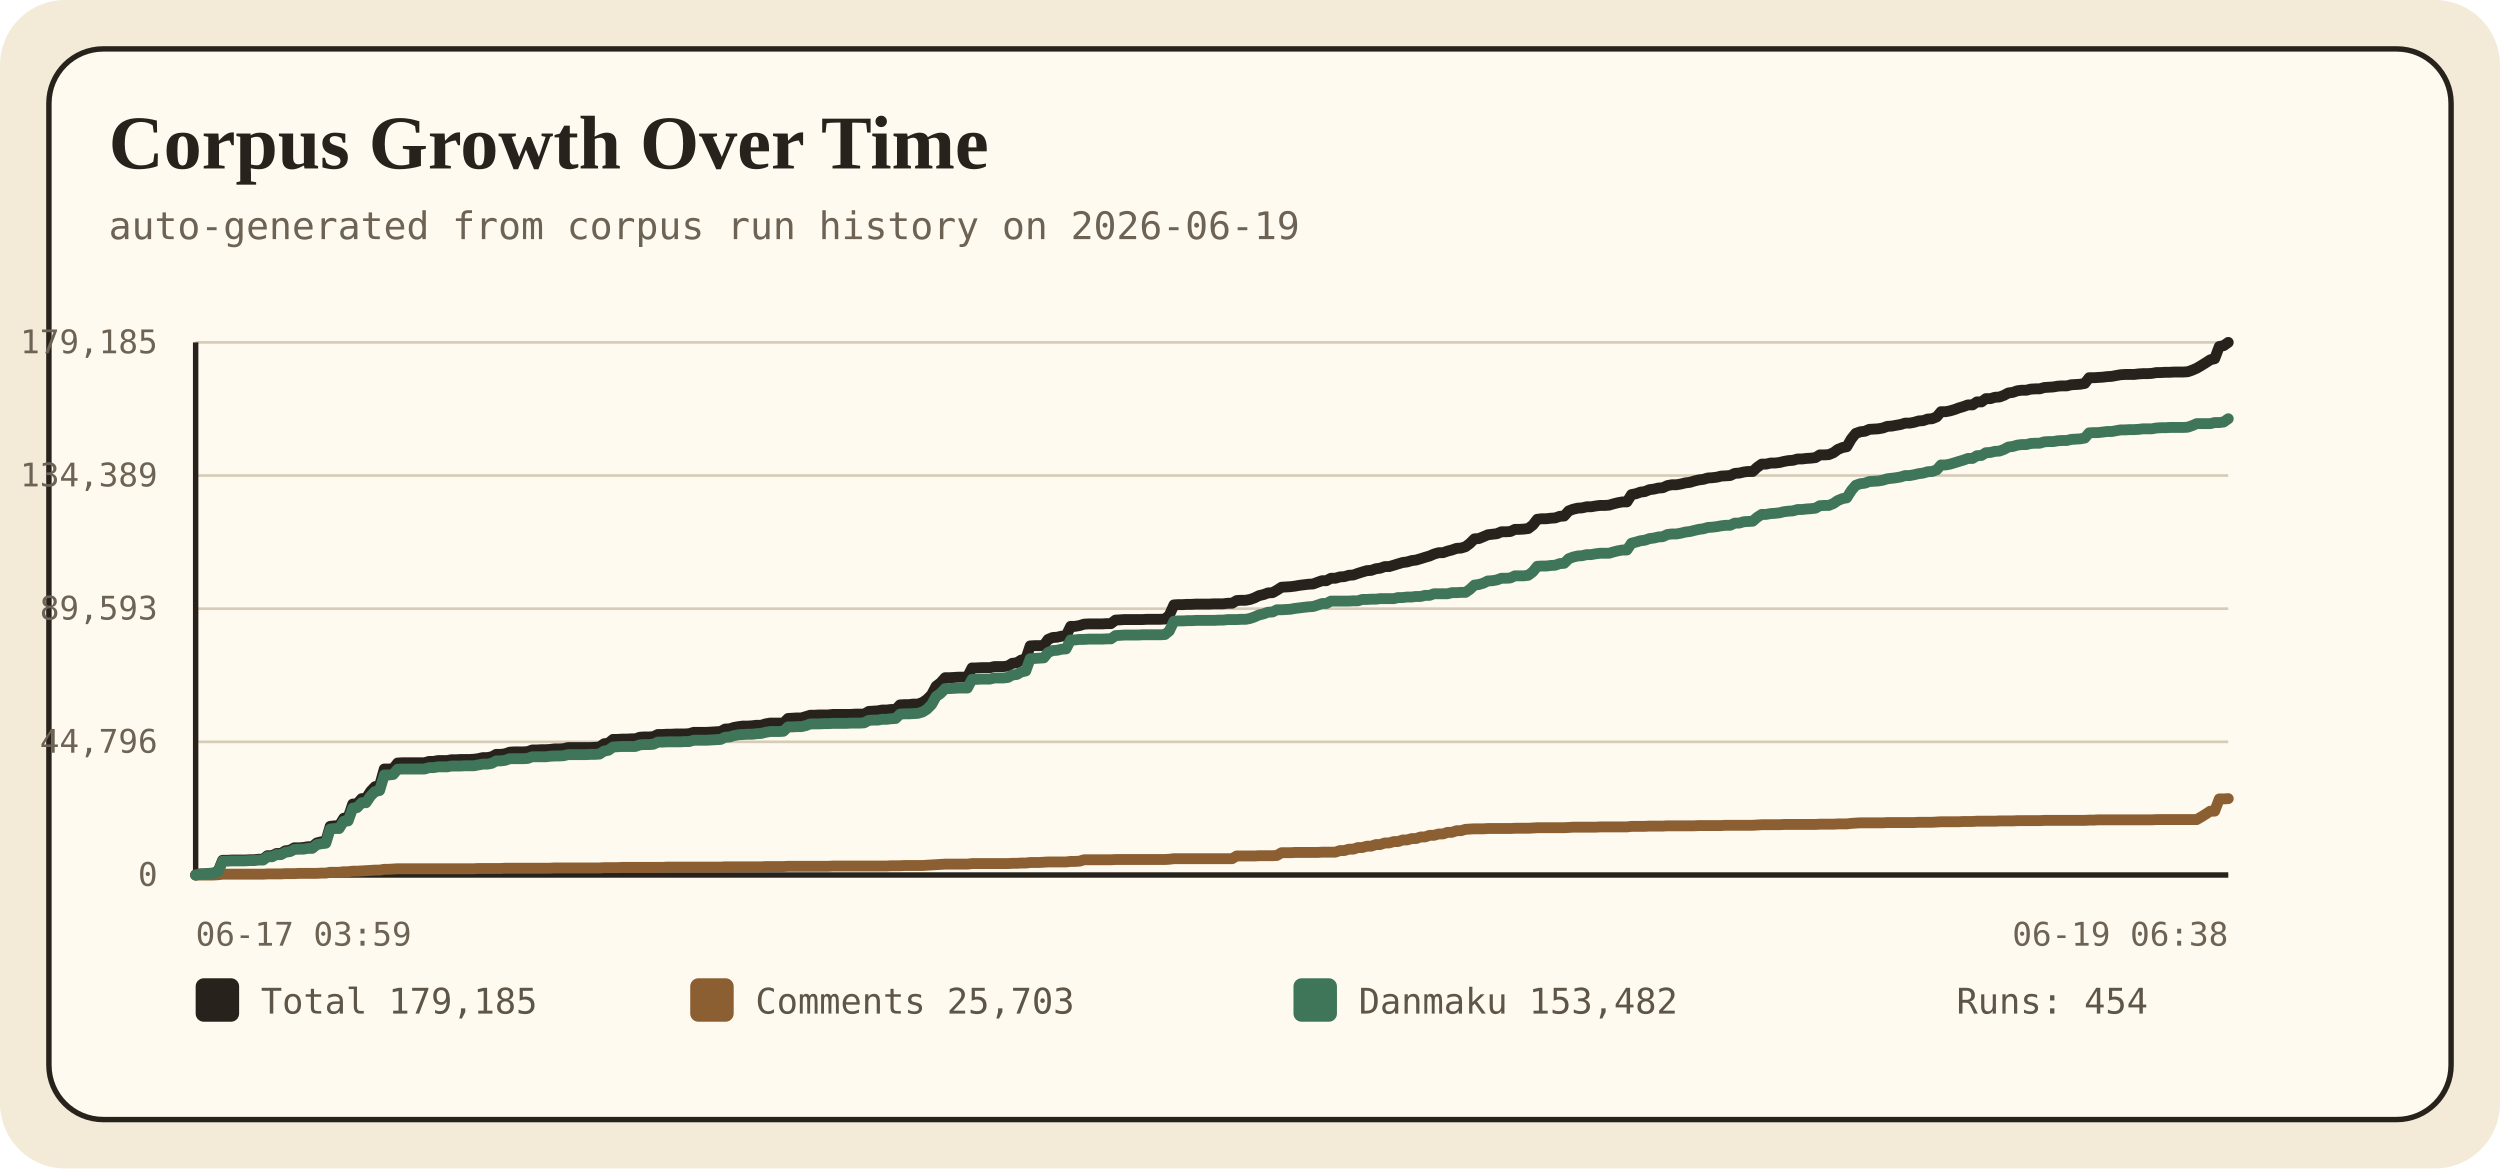
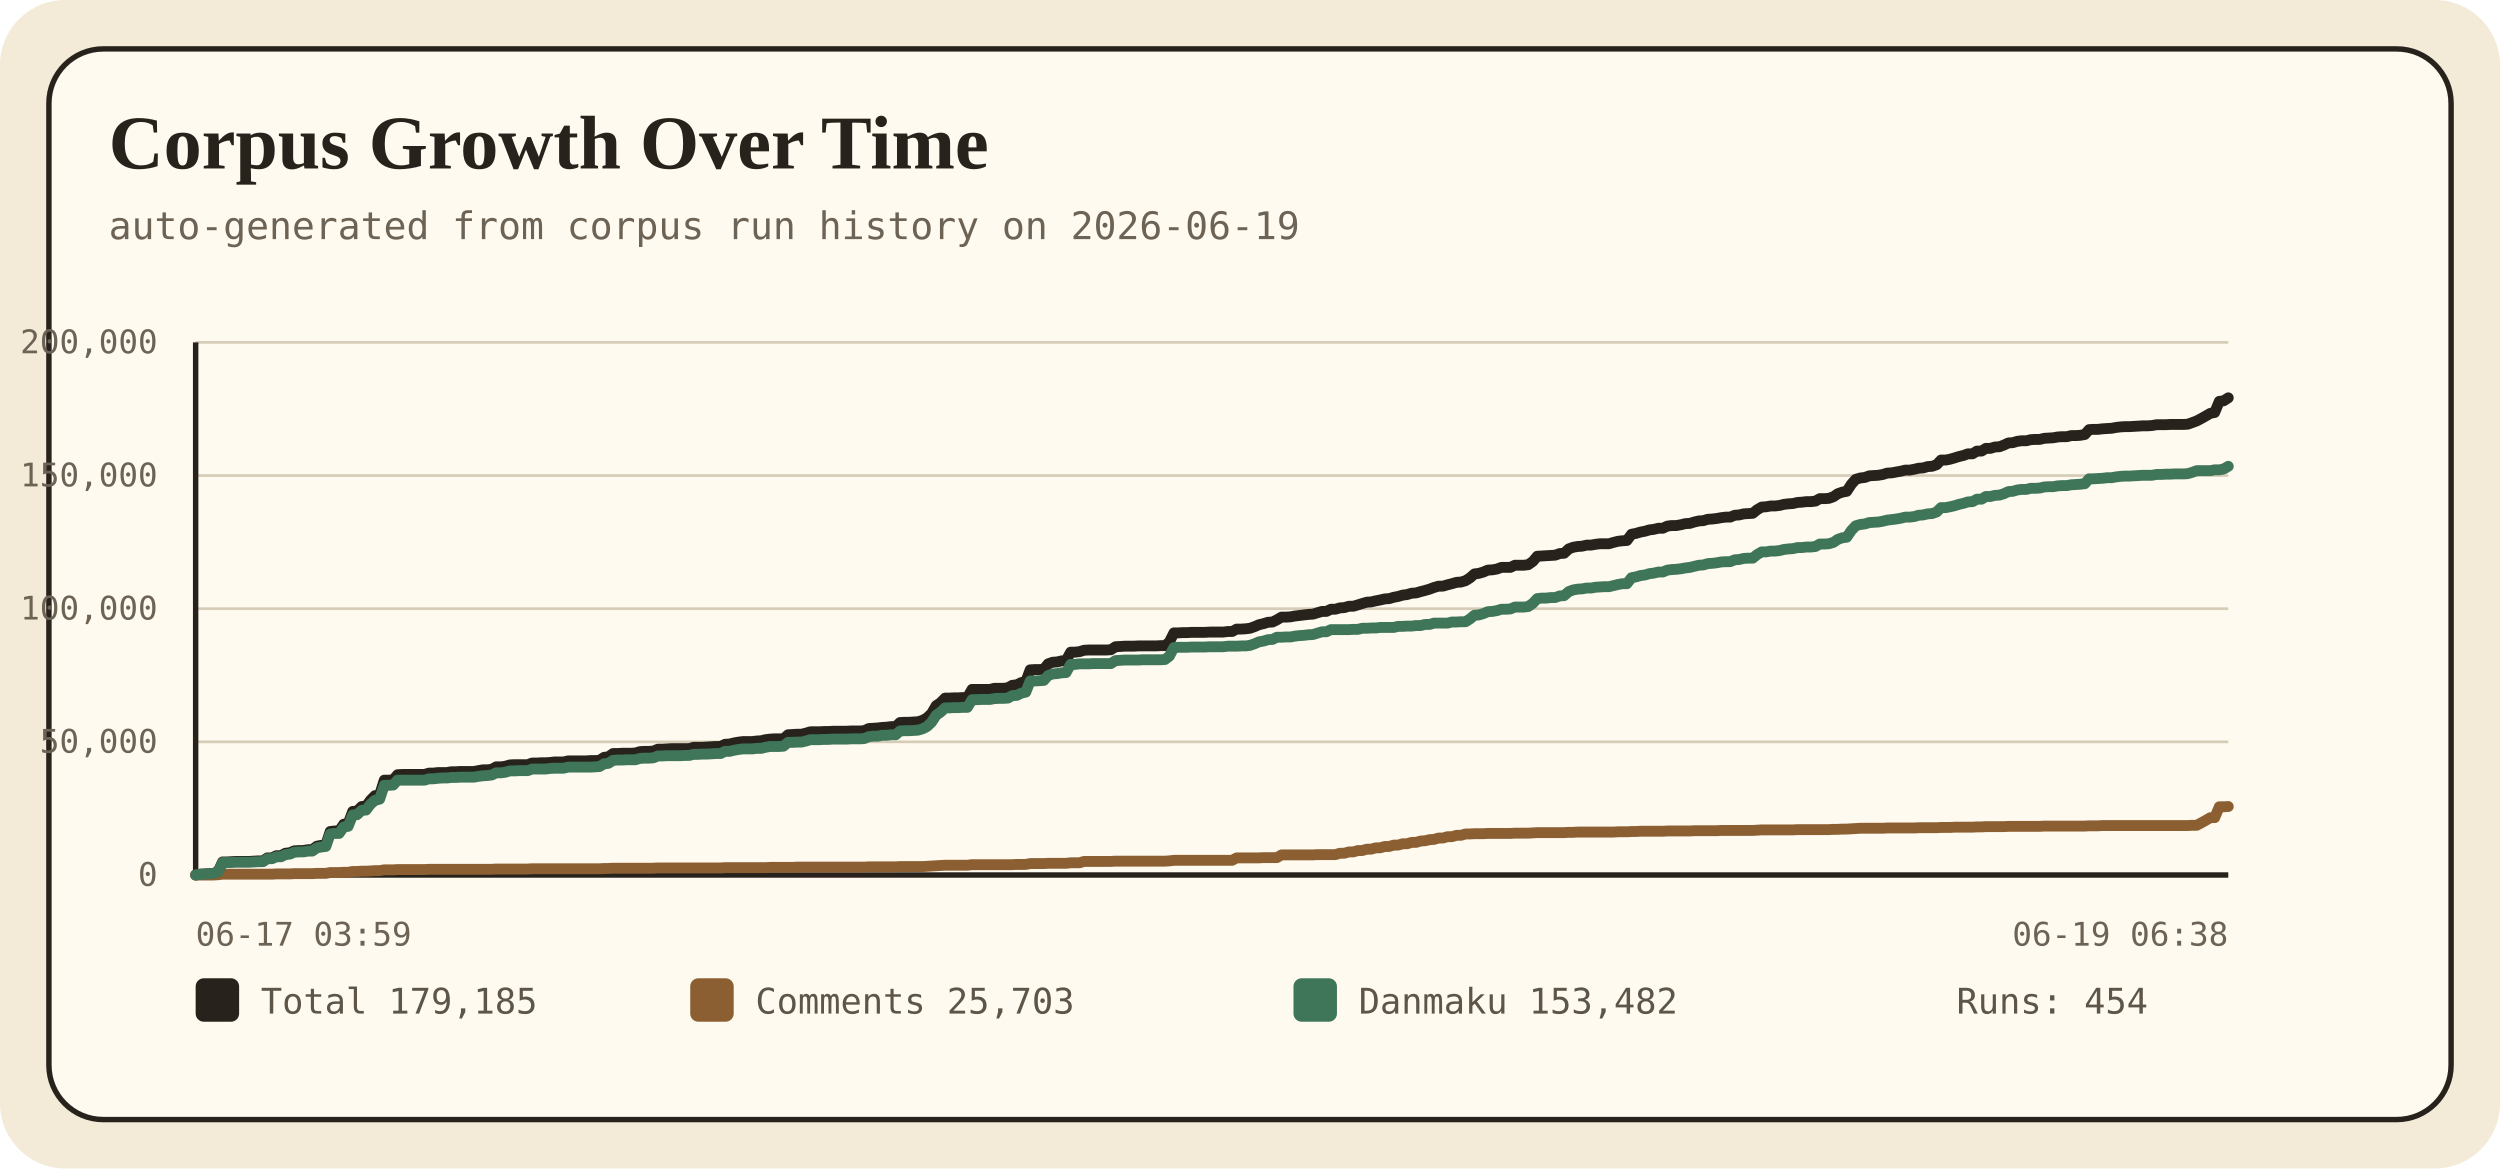
<svg xmlns="http://www.w3.org/2000/svg" width="920" height="430" viewBox="0 0 920 430" role="img" aria-labelledby="timeline-title timeline-desc">
  <style>
    .bg { fill: #f3ead8; }
    .panel { fill: #fffaf0; stroke: #27231c; stroke-width: 2; }
    .title { font: 700 28px Georgia, 'Times New Roman', serif; fill: #27231c; }
    .sub { font: 14px ui-monospace, SFMono-Regular, Consolas, monospace; fill: #6c6355; }
    .axis { font: 12px ui-monospace, SFMono-Regular, Consolas, monospace; fill: #6c6355; }
    .label { font: 13px ui-monospace, SFMono-Regular, Consolas, monospace; fill: #5d5548; }
  </style>
  <rect class="bg" width="920" height="430" rx="24" />
  <rect class="panel" x="18" y="18" width="884" height="394" rx="20" />
  <text x="40" y="62" class="title">Corpus Growth Over Time</text>
  <text x="40" y="88" class="sub">auto-generated from corpus run history on 2026-06-19</text>
  <g>
    <line x1="72" y1="322.0" x2="820" y2="322.0" stroke="#d7ccb8" stroke-width="1" />
    <text x="58" y="326.0" class="axis" text-anchor="end">0</text>
    <line x1="72" y1="273.0" x2="820" y2="273.0" stroke="#d7ccb8" stroke-width="1" />
-     <text x="58" y="277.0" class="axis" text-anchor="end">44,796</text>
+     <text x="58" y="277.0" class="axis" text-anchor="end">50,000</text>
    <line x1="72" y1="224.0" x2="820" y2="224.0" stroke="#d7ccb8" stroke-width="1" />
-     <text x="58" y="228.0" class="axis" text-anchor="end">89,593</text>
+     <text x="58" y="228.0" class="axis" text-anchor="end">100,000</text>
    <line x1="72" y1="175.0" x2="820" y2="175.0" stroke="#d7ccb8" stroke-width="1" />
-     <text x="58" y="179.0" class="axis" text-anchor="end">134,389</text>
+     <text x="58" y="179.0" class="axis" text-anchor="end">150,000</text>
    <line x1="72" y1="126.0" x2="820" y2="126.0" stroke="#d7ccb8" stroke-width="1" />
-     <text x="58" y="130.0" class="axis" text-anchor="end">179,185</text>
+     <text x="58" y="130.0" class="axis" text-anchor="end">200,000</text>
    <line x1="72" y1="322" x2="820" y2="322" stroke="#27231c" stroke-width="2" />
    <line x1="72" y1="126" x2="72" y2="322" stroke="#27231c" stroke-width="2" />
-     <polyline points="72.0,322.0 73.7,321.6 75.3,321.6 77.0,321.4 78.6,321.3 80.3,320.6 81.9,316.6 83.6,316.6 85.2,316.5 86.9,316.5 88.5,316.5 90.2,316.5 91.8,316.4 93.5,316.4 95.1,316.2 96.8,316.2 98.4,314.9 100.1,314.9 101.7,314.1 103.4,314.1 105.0,313.1 106.7,312.9 108.3,312.0 110.0,312.0 111.6,311.9 113.3,311.6 114.9,311.6 116.6,310.2 118.2,309.8 119.9,309.6 121.5,304.1 123.2,303.9 124.8,303.9 126.5,301.1 128.1,300.9 129.8,295.9 131.4,295.8 133.1,293.9 134.7,293.8 136.4,291.2 138.0,289.5 139.7,289.1 141.4,283.0 143.0,283.0 144.7,282.9 146.3,280.8 148.0,280.7 149.6,280.7 151.3,280.7 152.9,280.7 154.6,280.7 156.2,280.7 157.9,280.2 159.5,280.2 161.2,279.9 162.8,279.9 164.5,279.9 166.1,279.6 167.8,279.6 169.4,279.5 171.1,279.5 172.7,279.5 174.4,279.4 176.0,279.2 177.7,278.8 179.3,278.8 181.0,278.5 182.6,277.6 184.3,277.6 185.9,277.4 187.6,276.8 189.2,276.7 190.9,276.7 192.5,276.7 194.2,276.6 195.8,276.0 197.5,276.0 199.1,275.9 200.8,275.9 202.4,275.8 204.1,275.6 205.7,275.6 207.4,275.5 209.1,275.1 210.7,275.1 212.4,275.1 214.0,275.1 215.7,275.1 217.3,275.1 219.0,275.0 220.6,274.9 222.3,273.7 223.9,273.5 225.6,272.1 227.2,272.1 228.9,272.0 230.5,272.0 232.2,271.9 233.8,271.9 235.5,271.3 237.1,271.2 238.8,271.2 240.4,271.1 242.1,270.3 243.7,270.3 245.4,270.2 247.0,270.2 248.7,270.1 250.3,270.1 252.0,270.1 253.6,270.0 255.3,269.5 256.9,269.5 258.6,269.5 260.2,269.5 261.9,269.4 263.5,269.3 265.2,269.2 266.8,268.3 268.5,268.2 270.1,267.7 271.8,267.4 273.4,267.2 275.1,267.2 276.8,267.1 278.4,266.9 280.1,266.9 281.7,266.4 283.4,266.1 285.0,266.1 286.7,266.1 288.3,266.1 290.0,264.4 291.6,264.3 293.3,264.2 294.9,264.2 296.6,263.7 298.2,263.2 299.9,263.2 301.5,263.1 303.2,263.1 304.8,263.1 306.5,262.9 308.1,262.9 309.8,262.9 311.4,262.9 313.1,262.9 314.7,262.8 316.4,262.8 318.0,262.8 319.7,261.8 321.3,261.7 323.0,261.6 324.6,261.3 326.3,261.3 327.9,261.1 329.6,261.1 331.2,259.4 332.9,259.3 334.5,259.3 336.2,259.1 337.8,259.1 339.5,258.5 341.1,257.4 342.8,255.7 344.5,252.5 346.1,251.3 347.8,249.4 349.4,249.4 351.1,249.3 352.7,249.2 354.4,249.2 356.0,249.1 357.7,245.8 359.3,245.8 361.0,245.7 362.6,245.7 364.3,245.7 365.9,245.3 367.6,245.3 369.2,245.3 370.9,245.1 372.5,244.1 374.2,243.9 375.8,242.9 377.5,242.5 379.1,237.7 380.8,237.6 382.4,237.6 384.1,237.5 385.7,235.3 387.4,234.6 389.0,234.5 390.7,234.1 392.3,234.0 394.0,230.5 395.6,230.5 397.3,230.2 398.9,229.7 400.6,229.6 402.2,229.6 403.9,229.6 405.5,229.6 407.2,229.5 408.8,229.5 410.5,228.2 412.2,228.1 413.8,228.0 415.5,228.0 417.1,228.0 418.8,228.0 420.4,228.0 422.1,227.9 423.7,227.9 425.4,227.9 427.0,227.9 428.7,227.8 430.3,226.4 432.0,222.6 433.6,222.5 435.3,222.5 436.9,222.4 438.6,222.4 440.2,222.3 441.9,222.3 443.5,222.3 445.2,222.3 446.8,222.2 448.5,222.2 450.1,222.2 451.8,222.0 453.4,222.0 455.1,221.0 456.7,220.9 458.4,220.9 460.0,220.6 461.7,220.0 463.3,219.2 465.0,218.8 466.6,218.2 468.3,218.1 469.9,217.2 471.6,216.1 473.2,216.0 474.9,215.9 476.5,215.7 478.2,215.4 479.8,215.2 481.5,215.0 483.2,214.9 484.8,214.3 486.5,213.7 488.1,213.7 489.8,212.8 491.4,212.8 493.1,212.3 494.7,212.2 496.4,211.7 498.0,211.6 499.7,211.0 501.3,210.5 503.0,210.0 504.6,209.9 506.3,209.3 507.9,209.1 509.6,208.5 511.2,208.5 512.9,208.0 514.5,207.5 516.2,207.0 517.8,206.8 519.5,206.3 521.1,206.1 522.8,205.6 524.4,205.1 526.1,204.6 527.7,203.9 529.4,203.4 531.0,203.4 532.7,202.8 534.3,202.4 536.0,201.8 537.6,201.7 539.3,201.2 540.9,200.0 542.6,198.3 544.2,198.2 545.9,197.5 547.5,196.8 549.2,196.6 550.9,196.4 552.5,195.7 554.2,195.7 555.8,195.6 557.5,194.8 559.1,194.8 560.8,194.7 562.4,194.5 564.1,193.2 565.7,191.1 567.4,190.9 569.0,190.9 570.7,190.7 572.3,190.6 574.0,190.0 575.6,189.9 577.3,188.0 578.9,187.4 580.6,187.0 582.2,186.9 583.9,186.5 585.5,186.5 587.2,186.2 588.8,186.0 590.5,186.0 592.1,185.9 593.8,185.4 595.4,185.0 597.1,184.7 598.7,184.7 600.4,182.0 602.0,181.7 603.7,181.1 605.3,180.9 607.0,180.2 608.6,180.0 610.3,179.6 611.9,179.5 613.6,178.7 615.2,178.4 616.9,178.4 618.6,178.1 620.2,177.7 621.9,177.5 623.5,177.0 625.2,176.6 626.8,176.4 628.5,175.9 630.1,175.8 631.8,175.6 633.4,175.2 635.1,175.1 636.7,175.0 638.4,174.2 640.0,174.1 641.7,173.7 643.3,173.5 645.0,173.5 646.6,172.0 648.3,170.8 649.9,170.8 651.6,170.4 653.2,170.4 654.9,170.2 656.5,169.8 658.2,169.5 659.8,169.4 661.5,168.9 663.1,168.9 664.8,168.7 666.4,168.6 668.1,168.4 669.7,167.4 671.4,167.4 673.0,167.3 674.7,166.6 676.3,165.4 678.0,164.7 679.6,164.4 681.3,161.5 682.9,159.5 684.6,158.9 686.3,158.7 687.9,158.0 689.6,157.9 691.2,157.8 692.9,157.5 694.5,156.9 696.2,156.8 697.8,156.5 699.5,156.2 701.1,155.7 702.8,155.7 704.4,155.4 706.1,154.9 707.7,154.8 709.4,154.2 711.0,154.1 712.7,153.4 714.3,151.5 716.0,151.5 717.6,151.2 719.3,150.7 720.9,150.1 722.6,149.6 724.2,149.0 725.9,149.0 727.5,147.9 729.2,147.9 730.8,146.7 732.5,146.7 734.1,146.2 735.8,146.1 737.4,145.5 739.1,144.6 740.7,144.4 742.4,143.8 744.0,143.6 745.7,143.6 747.3,143.2 749.0,143.1 750.6,143.1 752.3,142.6 754.0,142.5 755.6,142.4 757.3,142.1 758.9,142.0 760.6,142.0 762.2,141.6 763.9,141.5 765.5,141.4 767.2,141.1 768.8,139.0 770.5,139.0 772.1,138.9 773.8,138.8 775.4,138.6 777.1,138.5 778.7,138.2 780.4,137.9 782.0,137.8 783.7,137.8 785.3,137.8 787.0,137.6 788.6,137.5 790.3,137.5 791.9,137.4 793.6,137.1 795.2,137.1 796.9,137.0 798.5,137.0 800.2,136.9 801.8,136.9 803.5,136.9 805.1,136.8 806.8,136.2 808.4,135.5 810.1,134.5 811.7,133.5 813.4,132.4 815.0,132.0 816.7,127.5 818.3,127.2 820.0,126.0" fill="none" stroke="#27231c" stroke-width="4" stroke-linecap="round" stroke-linejoin="round" />
-     <polyline points="72.0,322.0 73.7,322.0 75.3,322.0 77.0,322.0 78.6,322.0 80.3,321.9 81.9,321.7 83.6,321.7 85.2,321.7 86.9,321.7 88.5,321.7 90.2,321.7 91.8,321.7 93.5,321.7 95.1,321.7 96.8,321.7 98.4,321.6 100.1,321.6 101.7,321.6 103.4,321.6 105.0,321.5 106.7,321.5 108.3,321.5 110.0,321.4 111.6,321.4 113.3,321.4 114.9,321.4 116.6,321.4 118.2,321.3 119.9,321.3 121.5,321.0 123.2,321.0 124.8,321.0 126.5,320.8 128.1,320.8 129.8,320.6 131.4,320.6 133.1,320.5 134.7,320.4 136.4,320.3 138.0,320.2 139.7,320.2 141.4,319.9 143.0,319.9 144.7,319.8 146.3,319.7 148.0,319.7 149.6,319.7 151.3,319.7 152.9,319.7 154.6,319.7 156.2,319.7 157.9,319.7 159.5,319.7 161.2,319.7 162.8,319.7 164.5,319.7 166.1,319.7 167.8,319.7 169.4,319.7 171.1,319.7 172.7,319.7 174.4,319.7 176.0,319.6 177.7,319.6 179.3,319.6 181.0,319.6 182.6,319.6 184.3,319.6 185.9,319.5 187.6,319.5 189.2,319.5 190.9,319.5 192.5,319.5 194.2,319.5 195.8,319.5 197.5,319.5 199.1,319.5 200.8,319.5 202.4,319.5 204.1,319.4 205.7,319.4 207.4,319.4 209.1,319.4 210.7,319.4 212.4,319.4 214.0,319.4 215.7,319.4 217.3,319.4 219.0,319.4 220.6,319.4 222.3,319.3 223.9,319.3 225.6,319.3 227.2,319.3 228.9,319.2 230.5,319.2 232.2,319.2 233.8,319.2 235.5,319.2 237.1,319.2 238.8,319.2 240.4,319.2 242.1,319.2 243.7,319.2 245.4,319.1 247.0,319.1 248.7,319.1 250.3,319.1 252.0,319.1 253.6,319.1 255.3,319.1 256.9,319.1 258.6,319.1 260.2,319.1 261.9,319.1 263.5,319.1 265.2,319.1 266.8,319.0 268.5,319.0 270.1,319.0 271.8,319.0 273.4,319.0 275.1,319.0 276.8,319.0 278.4,319.0 280.1,319.0 281.7,318.9 283.4,318.9 285.0,318.9 286.7,318.9 288.3,318.9 290.0,318.8 291.6,318.8 293.3,318.8 294.9,318.8 296.6,318.8 298.2,318.8 299.9,318.8 301.5,318.8 303.2,318.8 304.8,318.8 306.5,318.7 308.1,318.7 309.8,318.7 311.4,318.7 313.1,318.7 314.7,318.7 316.4,318.7 318.0,318.7 319.7,318.7 321.3,318.7 323.0,318.7 324.6,318.7 326.3,318.7 327.9,318.6 329.6,318.6 331.2,318.6 332.9,318.5 334.5,318.5 336.2,318.5 337.8,318.5 339.5,318.5 341.1,318.4 342.8,318.3 344.5,318.2 346.1,318.1 347.8,318.0 349.4,318.0 351.1,318.0 352.7,318.0 354.4,318.0 356.0,318.0 357.7,317.8 359.3,317.8 361.0,317.8 362.6,317.8 364.3,317.8 365.9,317.8 367.6,317.8 369.2,317.8 370.9,317.8 372.5,317.7 374.2,317.7 375.8,317.6 377.5,317.6 379.1,317.4 380.8,317.4 382.4,317.4 384.1,317.3 385.7,317.2 387.4,317.2 389.0,317.2 390.7,317.2 392.3,317.2 394.0,317.0 395.6,317.0 397.3,316.9 398.9,316.4 400.6,316.4 402.2,316.4 403.9,316.4 405.5,316.4 407.2,316.4 408.8,316.4 410.5,316.3 412.2,316.3 413.8,316.3 415.5,316.3 417.1,316.3 418.8,316.3 420.4,316.3 422.1,316.3 423.7,316.3 425.4,316.3 427.0,316.3 428.7,316.3 430.3,316.2 432.0,316.0 433.6,316.0 435.3,316.0 436.9,316.0 438.6,316.0 440.2,316.0 441.9,316.0 443.5,316.0 445.2,316.0 446.8,316.0 448.5,316.0 450.1,316.0 451.8,316.0 453.4,316.0 455.1,315.0 456.7,315.0 458.4,315.0 460.0,315.0 461.7,315.0 463.3,314.9 465.0,314.9 466.6,314.9 468.3,314.9 469.9,314.8 471.6,313.8 473.2,313.8 474.9,313.8 476.5,313.7 478.2,313.7 479.8,313.7 481.5,313.7 483.2,313.7 484.8,313.7 486.5,313.6 488.1,313.6 489.8,313.6 491.4,313.6 493.1,313.0 494.7,313.0 496.4,312.5 498.0,312.5 499.7,311.9 501.3,311.9 503.0,311.4 504.6,311.4 506.3,310.8 507.9,310.8 509.6,310.2 511.2,310.2 512.9,309.7 514.5,309.7 516.2,309.1 517.8,309.1 519.5,308.6 521.1,308.6 522.8,308.0 524.4,308.0 526.1,307.4 527.7,307.4 529.4,306.9 531.0,306.9 532.7,306.3 534.3,306.3 536.0,305.7 537.6,305.7 539.3,305.2 540.9,305.1 542.6,305.0 544.2,305.0 545.9,305.0 547.5,304.9 549.2,304.9 550.9,304.9 552.5,304.9 554.2,304.9 555.8,304.9 557.5,304.8 559.1,304.8 560.8,304.8 562.4,304.8 564.1,304.7 565.7,304.6 567.4,304.6 569.0,304.6 570.7,304.6 572.3,304.6 574.0,304.6 575.6,304.6 577.3,304.5 578.9,304.4 580.6,304.4 582.2,304.4 583.9,304.4 585.5,304.4 587.2,304.4 588.8,304.3 590.5,304.3 592.1,304.3 593.8,304.3 595.4,304.3 597.1,304.3 598.7,304.3 600.4,304.1 602.0,304.1 603.7,304.1 605.3,304.1 607.0,304.0 608.6,304.0 610.3,304.0 611.9,304.0 613.6,303.9 615.2,303.9 616.9,303.9 618.6,303.9 620.2,303.9 621.9,303.9 623.5,303.9 625.2,303.8 626.8,303.8 628.5,303.8 630.1,303.8 631.8,303.8 633.4,303.8 635.1,303.7 636.7,303.7 638.4,303.7 640.0,303.7 641.7,303.7 643.3,303.7 645.0,303.7 646.6,303.6 648.3,303.5 649.9,303.5 651.6,303.5 653.2,303.5 654.9,303.5 656.5,303.4 658.2,303.4 659.8,303.4 661.5,303.4 663.1,303.4 664.8,303.4 666.4,303.4 668.1,303.4 669.7,303.3 671.4,303.3 673.0,303.3 674.7,303.3 676.3,303.2 678.0,303.2 679.6,303.2 681.3,303.0 682.9,302.9 684.6,302.8 686.3,302.8 687.9,302.8 689.6,302.8 691.2,302.8 692.9,302.8 694.5,302.7 696.2,302.7 697.8,302.7 699.5,302.7 701.1,302.7 702.8,302.7 704.4,302.7 706.1,302.6 707.7,302.6 709.4,302.6 711.0,302.6 712.7,302.5 714.3,302.4 716.0,302.4 717.6,302.4 719.3,302.4 720.9,302.4 722.6,302.3 724.2,302.3 725.9,302.3 727.5,302.2 729.2,302.2 730.8,302.2 732.5,302.2 734.1,302.2 735.8,302.1 737.4,302.1 739.1,302.1 740.7,302.1 742.4,302.0 744.0,302.0 745.7,302.0 747.3,302.0 749.0,302.0 750.6,302.0 752.3,301.9 754.0,301.9 755.6,301.9 757.3,301.9 758.9,301.9 760.6,301.9 762.2,301.9 763.9,301.9 765.5,301.9 767.2,301.9 768.8,301.8 770.5,301.8 772.1,301.7 773.8,301.7 775.4,301.7 777.1,301.7 778.7,301.7 780.4,301.7 782.0,301.7 783.7,301.7 785.3,301.7 787.0,301.7 788.6,301.7 790.3,301.7 791.9,301.7 793.6,301.6 795.2,301.6 796.9,301.6 798.5,301.6 800.2,301.6 801.8,301.6 803.5,301.6 805.1,301.6 806.8,301.6 808.4,301.6 810.1,300.6 811.7,299.6 813.4,298.5 815.0,298.5 816.7,294.0 818.3,294.0 820.0,293.9" fill="none" stroke="#8c5f32" stroke-width="4" stroke-linecap="round" stroke-linejoin="round" />
-     <polyline points="72.0,322.0 73.7,321.7 75.3,321.6 77.0,321.4 78.6,321.4 80.3,320.7 81.9,316.9 83.6,316.9 85.2,316.8 86.9,316.8 88.5,316.8 90.2,316.8 91.8,316.7 93.5,316.7 95.1,316.5 96.8,316.5 98.4,315.3 100.1,315.3 101.7,314.5 103.4,314.5 105.0,313.6 106.7,313.4 108.3,312.6 110.0,312.5 111.6,312.5 113.3,312.2 114.9,312.2 116.6,310.8 118.2,310.5 119.9,310.3 121.5,305.1 123.2,304.9 124.8,304.9 126.5,302.2 128.1,302.1 129.8,297.4 131.4,297.2 133.1,295.4 134.7,295.4 136.4,292.9 138.0,291.3 139.7,290.9 141.4,285.2 143.0,285.2 144.7,285.0 146.3,283.1 148.0,283.0 149.6,283.0 151.3,283.0 152.9,283.0 154.6,283.0 156.2,283.0 157.9,282.5 159.5,282.5 161.2,282.2 162.8,282.2 164.5,282.2 166.1,281.9 167.8,281.9 169.4,281.9 171.1,281.8 172.7,281.8 174.4,281.8 176.0,281.5 177.7,281.2 179.3,281.2 181.0,280.9 182.6,280.0 184.3,280.0 185.9,279.8 187.6,279.2 189.2,279.2 190.9,279.2 192.5,279.2 194.2,279.1 195.8,278.5 197.5,278.5 199.1,278.5 200.8,278.5 202.4,278.3 204.1,278.2 205.7,278.2 207.4,278.1 209.1,277.7 210.7,277.7 212.4,277.7 214.0,277.7 215.7,277.7 217.3,277.6 219.0,277.6 220.6,277.5 222.3,276.4 223.9,276.1 225.6,274.9 227.2,274.8 228.9,274.7 230.5,274.7 232.2,274.7 233.8,274.7 235.5,274.1 237.1,274.0 238.8,274.0 240.4,273.9 242.1,273.1 243.7,273.1 245.4,273.0 247.0,273.0 248.7,273.0 250.3,273.0 252.0,272.9 253.6,272.9 255.3,272.4 256.9,272.4 258.6,272.4 260.2,272.4 261.9,272.3 263.5,272.2 265.2,272.1 266.8,271.3 268.5,271.2 270.1,270.7 271.8,270.4 273.4,270.3 275.1,270.2 276.8,270.2 278.4,270.0 280.1,269.9 281.7,269.5 283.4,269.2 285.0,269.2 286.7,269.2 288.3,269.1 290.0,267.5 291.6,267.5 293.3,267.4 294.9,267.4 296.6,267.0 298.2,266.4 299.9,266.4 301.5,266.4 303.2,266.3 304.8,266.3 306.5,266.2 308.1,266.2 309.8,266.2 311.4,266.2 313.1,266.1 314.7,266.1 316.4,266.1 318.0,266.0 319.7,265.1 321.3,265.0 323.0,265.0 324.6,264.7 326.3,264.7 327.9,264.5 329.6,264.4 331.2,262.8 332.9,262.7 334.5,262.7 336.2,262.6 337.8,262.5 339.5,262.0 341.1,261.0 342.8,259.3 344.5,256.3 346.1,255.2 347.8,253.4 349.4,253.4 351.1,253.3 352.7,253.2 354.4,253.2 356.0,253.2 357.7,250.0 359.3,250.0 361.0,249.9 362.6,249.9 364.3,249.9 365.9,249.5 367.6,249.5 369.2,249.5 370.9,249.3 372.5,248.4 374.2,248.2 375.8,247.3 377.5,246.9 379.1,242.4 380.8,242.3 382.4,242.2 384.1,242.1 385.7,240.1 387.4,239.4 389.0,239.3 390.7,238.9 392.3,238.8 394.0,235.5 395.6,235.5 397.3,235.3 398.9,235.3 400.6,235.2 402.2,235.2 403.9,235.2 405.5,235.2 407.2,235.1 408.8,235.1 410.5,233.9 412.2,233.8 413.8,233.7 415.5,233.7 417.1,233.7 418.8,233.7 420.4,233.6 422.1,233.6 423.7,233.6 425.4,233.6 427.0,233.6 428.7,233.5 430.3,232.2 432.0,228.6 433.6,228.5 435.3,228.5 436.9,228.4 438.6,228.4 440.2,228.3 441.9,228.3 443.5,228.3 445.2,228.3 446.8,228.3 448.5,228.2 450.1,228.2 451.8,228.0 453.4,228.0 455.1,228.0 456.7,227.9 458.4,227.9 460.0,227.6 461.7,227.0 463.3,226.3 465.0,225.9 466.6,225.3 468.3,225.2 469.9,224.4 471.6,224.4 473.2,224.3 474.9,224.2 476.5,223.9 478.2,223.7 479.8,223.5 481.5,223.3 483.2,223.2 484.8,222.7 486.5,222.1 488.1,222.1 489.8,221.2 491.4,221.2 493.1,221.2 494.7,221.2 496.4,221.2 498.0,221.1 499.7,221.1 501.3,220.6 503.0,220.6 504.6,220.5 506.3,220.5 507.9,220.3 509.6,220.3 511.2,220.3 512.9,220.3 514.5,219.9 516.2,219.9 517.8,219.7 519.5,219.7 521.1,219.5 522.8,219.5 524.4,219.1 526.1,219.1 527.7,218.5 529.4,218.5 531.0,218.5 532.7,218.5 534.3,218.1 536.0,218.1 537.6,218.0 539.3,218.0 540.9,216.9 542.6,215.3 544.2,215.1 545.9,214.6 547.5,213.8 549.2,213.7 550.9,213.4 552.5,212.8 554.2,212.8 555.8,212.7 557.5,211.9 559.1,211.9 560.8,211.9 562.4,211.7 564.1,210.4 565.7,208.4 567.4,208.3 569.0,208.3 570.7,208.1 572.3,208.0 574.0,207.4 575.6,207.3 577.3,205.6 578.9,205.0 580.6,204.6 582.2,204.5 583.9,204.1 585.5,204.1 587.2,203.8 588.8,203.6 590.5,203.6 592.1,203.6 593.8,203.1 595.4,202.7 597.1,202.4 598.7,202.4 600.4,199.9 602.0,199.5 603.7,199.0 605.3,198.8 607.0,198.2 608.6,198.0 610.3,197.6 611.9,197.5 613.6,196.7 615.2,196.5 616.9,196.5 618.6,196.2 620.2,195.8 621.9,195.6 623.5,195.2 625.2,194.8 626.8,194.6 628.5,194.1 630.1,194.0 631.8,193.8 633.4,193.5 635.1,193.3 636.7,193.3 638.4,192.5 640.0,192.5 641.7,192.0 643.3,191.9 645.0,191.8 646.6,190.4 648.3,189.3 649.9,189.3 651.6,189.0 653.2,188.9 654.9,188.7 656.5,188.3 658.2,188.1 659.8,188.0 661.5,187.5 663.1,187.5 664.8,187.3 666.4,187.2 668.1,187.0 669.7,186.1 671.4,186.0 673.0,186.0 674.7,185.3 676.3,184.2 678.0,183.5 679.6,183.2 681.3,180.5 682.9,178.6 684.6,178.0 686.3,177.8 687.9,177.2 689.6,177.1 691.2,177.0 692.9,176.7 694.5,176.2 696.2,176.0 697.8,175.8 699.5,175.5 701.1,175.0 702.8,175.0 704.4,174.7 706.1,174.3 707.7,174.1 709.4,173.6 711.0,173.5 712.7,172.9 714.3,171.1 716.0,171.1 717.6,170.8 719.3,170.3 720.9,169.8 722.6,169.3 724.2,168.7 725.9,168.7 727.5,167.7 729.2,167.6 730.8,166.6 732.5,166.5 734.1,166.1 735.8,166.0 737.4,165.4 739.1,164.5 740.7,164.3 742.4,163.8 744.0,163.6 745.7,163.6 747.3,163.2 749.0,163.1 750.6,163.1 752.3,162.6 754.0,162.5 755.6,162.5 757.3,162.2 758.9,162.1 760.6,162.1 762.2,161.7 763.9,161.6 765.5,161.5 767.2,161.2 768.8,159.3 770.5,159.2 772.1,159.2 773.8,159.0 775.4,158.8 777.1,158.8 778.7,158.5 780.4,158.2 782.0,158.2 783.7,158.1 785.3,158.1 787.0,158.0 788.6,157.8 790.3,157.8 791.9,157.8 793.6,157.5 795.2,157.4 796.9,157.4 798.5,157.3 800.2,157.3 801.8,157.3 803.5,157.3 805.1,157.2 806.8,156.6 808.4,155.9 810.1,155.9 811.7,155.9 813.4,155.9 815.0,155.5 816.7,155.5 818.3,155.3 820.0,154.1" fill="none" stroke="#3f7558" stroke-width="4" stroke-linecap="round" stroke-linejoin="round" />
+     <polyline points="72.0,322.0 73.7,321.7 75.3,321.6 77.0,321.5 78.6,321.4 80.3,320.7 81.9,317.2 83.6,317.2 85.2,317.1 86.9,317.0 88.5,317.0 90.2,317.0 91.8,317.0 93.5,316.9 95.1,316.8 96.8,316.8 98.4,315.7 100.1,315.7 101.7,314.9 103.4,314.9 105.0,314.0 106.7,313.8 108.3,313.1 110.0,313.0 111.6,313.0 113.3,312.7 114.9,312.7 116.6,311.4 118.2,311.1 119.9,310.9 121.5,306.0 123.2,305.8 124.8,305.8 126.5,303.3 128.1,303.1 129.8,298.6 131.4,298.5 133.1,296.8 134.7,296.7 136.4,294.4 138.0,292.8 139.7,292.5 141.4,287.1 143.0,287.1 144.7,287.0 146.3,285.1 148.0,285.0 149.6,285.0 151.3,285.0 152.9,285.0 154.6,285.0 156.2,285.0 157.9,284.5 159.5,284.5 161.2,284.3 162.8,284.3 164.5,284.3 166.1,284.0 167.8,284.0 169.4,283.9 171.1,283.9 172.7,283.9 174.4,283.9 176.0,283.6 177.7,283.3 179.3,283.3 181.0,283.1 182.6,282.2 184.3,282.2 185.9,282.0 187.6,281.5 189.2,281.4 190.9,281.4 192.5,281.4 194.2,281.4 195.8,280.8 197.5,280.8 199.1,280.7 200.8,280.7 202.4,280.6 204.1,280.4 205.7,280.4 207.4,280.4 209.1,280.0 210.7,280.0 212.4,280.0 214.0,280.0 215.7,280.0 217.3,279.9 219.0,279.9 220.6,279.8 222.3,278.7 223.9,278.5 225.6,277.3 227.2,277.3 228.9,277.2 230.5,277.2 232.2,277.2 233.8,277.1 235.5,276.6 237.1,276.5 238.8,276.5 240.4,276.4 242.1,275.7 243.7,275.7 245.4,275.6 247.0,275.5 248.7,275.5 250.3,275.5 252.0,275.5 253.6,275.5 255.3,275.0 256.9,275.0 258.6,275.0 260.2,274.9 261.9,274.8 263.5,274.7 265.2,274.7 266.8,273.9 268.5,273.8 270.1,273.4 271.8,273.1 273.4,272.9 275.1,272.9 276.8,272.9 278.4,272.7 280.1,272.6 281.7,272.2 283.4,272.0 285.0,271.9 286.7,271.9 288.3,271.9 290.0,270.4 291.6,270.3 293.3,270.2 294.9,270.2 296.6,269.8 298.2,269.3 299.9,269.3 301.5,269.3 303.2,269.2 304.8,269.2 306.5,269.1 308.1,269.1 309.8,269.1 311.4,269.1 313.1,269.0 314.7,269.0 316.4,269.0 318.0,268.9 319.7,268.1 321.3,268.0 323.0,267.9 324.6,267.7 326.3,267.6 327.9,267.4 329.6,267.4 331.2,265.9 332.9,265.8 334.5,265.8 336.2,265.7 337.8,265.6 339.5,265.1 341.1,264.2 342.8,262.6 344.5,259.7 346.1,258.6 347.8,256.9 349.4,256.9 351.1,256.8 352.7,256.8 354.4,256.7 356.0,256.7 357.7,253.7 359.3,253.7 361.0,253.7 362.6,253.7 364.3,253.7 365.9,253.3 367.6,253.3 369.2,253.3 370.9,253.1 372.5,252.2 374.2,252.0 375.8,251.2 377.5,250.8 379.1,246.5 380.8,246.4 382.4,246.4 384.1,246.3 385.7,244.3 387.4,243.7 389.0,243.6 390.7,243.2 392.3,243.1 394.0,240.0 395.6,240.0 397.3,239.8 398.9,239.3 400.6,239.2 402.2,239.2 403.9,239.2 405.5,239.2 407.2,239.2 408.8,239.1 410.5,238.0 412.2,237.9 413.8,237.8 415.5,237.8 417.1,237.8 418.8,237.7 420.4,237.7 422.1,237.7 423.7,237.7 425.4,237.7 427.0,237.6 428.7,237.6 430.3,236.3 432.0,232.9 433.6,232.9 435.3,232.8 436.9,232.8 438.6,232.7 440.2,232.7 441.9,232.7 443.5,232.7 445.2,232.6 446.8,232.6 448.5,232.6 450.1,232.6 451.8,232.4 453.4,232.4 455.1,231.5 456.7,231.5 458.4,231.4 460.0,231.2 461.7,230.6 463.3,229.9 465.0,229.5 466.6,229.0 468.3,228.9 469.9,228.1 471.6,227.1 473.2,227.1 474.9,227.0 476.5,226.7 478.2,226.5 479.8,226.3 481.5,226.1 483.2,226.0 484.8,225.5 486.5,225.0 488.1,225.0 489.8,224.2 491.4,224.2 493.1,223.7 494.7,223.6 496.4,223.1 498.0,223.1 499.7,222.6 501.3,222.1 503.0,221.6 504.6,221.5 506.3,221.1 507.9,220.8 509.6,220.4 511.2,220.3 512.9,219.8 514.5,219.5 516.2,219.0 517.8,218.8 519.5,218.3 521.1,218.2 522.8,217.7 524.4,217.3 526.1,216.8 527.7,216.2 529.4,215.7 531.0,215.7 532.7,215.2 534.3,214.8 536.0,214.3 537.6,214.2 539.3,213.7 540.9,212.7 542.6,211.2 544.2,211.0 545.9,210.5 547.5,209.8 549.2,209.7 550.9,209.4 552.5,208.8 554.2,208.8 555.8,208.8 557.5,208.0 559.1,208.0 560.8,208.0 562.4,207.8 564.1,206.6 565.7,204.7 567.4,204.6 569.0,204.5 570.7,204.4 572.3,204.3 574.0,203.7 575.6,203.6 577.3,202.0 578.9,201.4 580.6,201.1 582.2,201.0 583.9,200.6 585.5,200.6 587.2,200.3 588.8,200.1 590.5,200.1 592.1,200.1 593.8,199.6 595.4,199.2 597.1,199.0 598.7,198.9 600.4,196.6 602.0,196.3 603.7,195.8 605.3,195.5 607.0,195.0 608.6,194.8 610.3,194.4 611.9,194.4 613.6,193.6 615.2,193.4 616.9,193.4 618.6,193.1 620.2,192.7 621.9,192.6 623.5,192.1 625.2,191.7 626.8,191.6 628.5,191.1 630.1,191.0 631.8,190.8 633.4,190.5 635.1,190.3 636.7,190.3 638.4,189.6 640.0,189.5 641.7,189.1 643.3,189.0 645.0,188.9 646.6,187.6 648.3,186.6 649.9,186.5 651.6,186.2 653.2,186.2 654.9,186.0 656.5,185.6 658.2,185.4 659.8,185.3 661.5,184.9 663.1,184.8 664.8,184.6 666.4,184.6 668.1,184.4 669.7,183.5 671.4,183.5 673.0,183.4 674.7,182.8 676.3,181.7 678.0,181.1 679.6,180.8 681.3,178.2 682.9,176.4 684.6,175.9 686.3,175.7 687.9,175.1 689.6,175.0 691.2,174.9 692.9,174.6 694.5,174.1 696.2,174.0 697.8,173.7 699.5,173.4 701.1,173.0 702.8,173.0 704.4,172.7 706.1,172.3 707.7,172.2 709.4,171.7 711.0,171.6 712.7,171.0 714.3,169.3 716.0,169.3 717.6,169.0 719.3,168.5 720.9,168.0 722.6,167.6 724.2,167.0 725.9,167.0 727.5,166.0 729.2,166.0 730.8,165.0 732.5,165.0 734.1,164.5 735.8,164.4 737.4,163.8 739.1,163.0 740.7,162.9 742.4,162.4 744.0,162.2 745.7,162.2 747.3,161.8 749.0,161.7 750.6,161.7 752.3,161.3 754.0,161.2 755.6,161.1 757.3,160.8 758.9,160.7 760.6,160.7 762.2,160.3 763.9,160.3 765.5,160.2 767.2,159.9 768.8,158.1 770.5,158.0 772.1,158.0 773.8,157.8 775.4,157.7 777.1,157.6 778.7,157.3 780.4,157.1 782.0,157.0 783.7,157.0 785.3,156.9 787.0,156.8 788.6,156.7 790.3,156.7 791.9,156.6 793.6,156.3 795.2,156.3 796.9,156.3 798.5,156.2 800.2,156.2 801.8,156.2 803.5,156.2 805.1,156.1 806.8,155.5 808.4,154.9 810.1,154.0 811.7,153.1 813.4,152.1 815.0,151.8 816.7,147.7 818.3,147.5 820.0,146.4" fill="none" stroke="#27231c" stroke-width="4" stroke-linecap="round" stroke-linejoin="round" />
+     <polyline points="72.0,322.0 73.7,322.0 75.3,322.0 77.0,322.0 78.6,322.0 80.3,321.9 81.9,321.7 83.6,321.7 85.2,321.7 86.9,321.7 88.5,321.7 90.2,321.7 91.8,321.7 93.5,321.7 95.1,321.7 96.8,321.7 98.4,321.7 100.1,321.7 101.7,321.6 103.4,321.6 105.0,321.6 106.7,321.6 108.3,321.5 110.0,321.5 111.6,321.5 113.3,321.5 114.9,321.5 116.6,321.4 118.2,321.4 119.9,321.4 121.5,321.1 123.2,321.1 124.8,321.1 126.5,321.0 128.1,321.0 129.8,320.7 131.4,320.7 133.1,320.6 134.7,320.6 136.4,320.5 138.0,320.4 139.7,320.4 141.4,320.1 143.0,320.1 144.7,320.1 146.3,320.0 148.0,320.0 149.6,320.0 151.3,320.0 152.9,320.0 154.6,320.0 156.2,320.0 157.9,319.9 159.5,319.9 161.2,319.9 162.8,319.9 164.5,319.9 166.1,319.9 167.8,319.9 169.4,319.9 171.1,319.9 172.7,319.9 174.4,319.9 176.0,319.9 177.7,319.9 179.3,319.9 181.0,319.9 182.6,319.8 184.3,319.8 185.9,319.8 187.6,319.8 189.2,319.8 190.9,319.8 192.5,319.8 194.2,319.8 195.8,319.7 197.5,319.7 199.1,319.7 200.8,319.7 202.4,319.7 204.1,319.7 205.7,319.7 207.4,319.7 209.1,319.7 210.7,319.7 212.4,319.7 214.0,319.7 215.7,319.7 217.3,319.7 219.0,319.7 220.6,319.7 222.3,319.6 223.9,319.6 225.6,319.5 227.2,319.5 228.9,319.5 230.5,319.5 232.2,319.5 233.8,319.5 235.5,319.5 237.1,319.5 238.8,319.5 240.4,319.5 242.1,319.4 243.7,319.4 245.4,319.4 247.0,319.4 248.7,319.4 250.3,319.4 252.0,319.4 253.6,319.4 255.3,319.4 256.9,319.4 258.6,319.4 260.2,319.4 261.9,319.4 263.5,319.4 265.2,319.4 266.8,319.3 268.5,319.3 270.1,319.3 271.8,319.3 273.4,319.3 275.1,319.3 276.8,319.3 278.4,319.3 280.1,319.3 281.7,319.3 283.4,319.2 285.0,319.2 286.7,319.2 288.3,319.2 290.0,319.2 291.6,319.2 293.3,319.1 294.9,319.1 296.6,319.1 298.2,319.1 299.9,319.1 301.5,319.1 303.2,319.1 304.8,319.1 306.5,319.1 308.1,319.1 309.8,319.1 311.4,319.1 313.1,319.1 314.7,319.1 316.4,319.1 318.0,319.1 319.7,319.0 321.3,319.0 323.0,319.0 324.6,319.0 326.3,319.0 327.9,319.0 329.6,319.0 331.2,318.9 332.9,318.9 334.5,318.9 336.2,318.9 337.8,318.9 339.5,318.9 341.1,318.8 342.8,318.7 344.5,318.6 346.1,318.5 347.8,318.4 349.4,318.4 351.1,318.4 352.7,318.4 354.4,318.4 356.0,318.4 357.7,318.2 359.3,318.2 361.0,318.2 362.6,318.2 364.3,318.2 365.9,318.2 367.6,318.2 369.2,318.2 370.9,318.2 372.5,318.2 374.2,318.1 375.8,318.1 377.5,318.1 379.1,317.8 380.8,317.8 382.4,317.8 384.1,317.8 385.7,317.7 387.4,317.7 389.0,317.7 390.7,317.7 392.3,317.7 394.0,317.5 395.6,317.5 397.3,317.5 398.9,317.0 400.6,317.0 402.2,317.0 403.9,317.0 405.5,317.0 407.2,317.0 408.8,317.0 410.5,316.9 412.2,316.9 413.8,316.9 415.5,316.9 417.1,316.9 418.8,316.9 420.4,316.9 422.1,316.9 423.7,316.9 425.4,316.9 427.0,316.9 428.7,316.9 430.3,316.8 432.0,316.6 433.6,316.6 435.3,316.6 436.9,316.6 438.6,316.6 440.2,316.6 441.9,316.6 443.5,316.6 445.2,316.6 446.8,316.6 448.5,316.6 450.1,316.6 451.8,316.6 453.4,316.6 455.1,315.7 456.7,315.7 458.4,315.7 460.0,315.7 461.7,315.7 463.3,315.7 465.0,315.6 466.6,315.6 468.3,315.6 469.9,315.6 471.6,314.6 473.2,314.6 474.9,314.6 476.5,314.6 478.2,314.6 479.8,314.6 481.5,314.6 483.2,314.6 484.8,314.5 486.5,314.5 488.1,314.5 489.8,314.5 491.4,314.5 493.1,314.0 494.7,314.0 496.4,313.5 498.0,313.5 499.7,313.0 501.3,313.0 503.0,312.5 504.6,312.5 506.3,312.0 507.9,312.0 509.6,311.5 511.2,311.5 512.9,311.0 514.5,311.0 516.2,310.5 517.8,310.5 519.5,310.0 521.1,310.0 522.8,309.5 524.4,309.4 526.1,309.0 527.7,308.9 529.4,308.4 531.0,308.4 532.7,307.9 534.3,307.9 536.0,307.4 537.6,307.4 539.3,306.9 540.9,306.9 542.6,306.8 544.2,306.8 545.9,306.8 547.5,306.7 549.2,306.7 550.9,306.7 552.5,306.7 554.2,306.7 555.8,306.7 557.5,306.6 559.1,306.6 560.8,306.6 562.4,306.6 564.1,306.5 565.7,306.4 567.4,306.4 569.0,306.4 570.7,306.4 572.3,306.4 574.0,306.4 575.6,306.4 577.3,306.3 578.9,306.3 580.6,306.2 582.2,306.2 583.9,306.2 585.5,306.2 587.2,306.2 588.8,306.2 590.5,306.2 592.1,306.2 593.8,306.2 595.4,306.1 597.1,306.1 598.7,306.1 600.4,306.0 602.0,306.0 603.7,305.9 605.3,305.9 607.0,305.9 608.6,305.9 610.3,305.9 611.9,305.9 613.6,305.8 615.2,305.8 616.9,305.8 618.6,305.8 620.2,305.8 621.9,305.8 623.5,305.7 625.2,305.7 626.8,305.7 628.5,305.7 630.1,305.7 631.8,305.7 633.4,305.6 635.1,305.6 636.7,305.6 638.4,305.6 640.0,305.6 641.7,305.6 643.3,305.6 645.0,305.6 646.6,305.5 648.3,305.4 649.9,305.4 651.6,305.4 653.2,305.4 654.9,305.4 656.5,305.4 658.2,305.4 659.8,305.4 661.5,305.3 663.1,305.3 664.8,305.3 666.4,305.3 668.1,305.3 669.7,305.3 671.4,305.3 673.0,305.3 674.7,305.2 676.3,305.2 678.0,305.1 679.6,305.1 681.3,305.0 682.9,304.9 684.6,304.8 686.3,304.8 687.9,304.8 689.6,304.8 691.2,304.8 692.9,304.8 694.5,304.7 696.2,304.7 697.8,304.7 699.5,304.7 701.1,304.7 702.8,304.7 704.4,304.7 706.1,304.6 707.7,304.6 709.4,304.6 711.0,304.6 712.7,304.6 714.3,304.5 716.0,304.5 717.6,304.5 719.3,304.4 720.9,304.4 722.6,304.4 724.2,304.4 725.9,304.4 727.5,304.3 729.2,304.3 730.8,304.2 732.5,304.2 734.1,304.2 735.8,304.2 737.4,304.2 739.1,304.1 740.7,304.1 742.4,304.1 744.0,304.1 745.7,304.1 747.3,304.1 749.0,304.1 750.6,304.1 752.3,304.0 754.0,304.0 755.6,304.0 757.3,304.0 758.9,304.0 760.6,304.0 762.2,304.0 763.9,304.0 765.5,304.0 767.2,304.0 768.8,303.9 770.5,303.9 772.1,303.9 773.8,303.8 775.4,303.8 777.1,303.8 778.7,303.8 780.4,303.8 782.0,303.8 783.7,303.8 785.3,303.8 787.0,303.8 788.6,303.8 790.3,303.8 791.9,303.8 793.6,303.8 795.2,303.8 796.9,303.8 798.5,303.8 800.2,303.8 801.8,303.8 803.5,303.8 805.1,303.8 806.8,303.7 808.4,303.7 810.1,302.8 811.7,301.9 813.4,300.9 815.0,300.9 816.7,296.9 818.3,296.9 820.0,296.8" fill="none" stroke="#8c5f32" stroke-width="4" stroke-linecap="round" stroke-linejoin="round" />
+     <polyline points="72.0,322.0 73.7,321.7 75.3,321.7 77.0,321.5 78.6,321.4 80.3,320.8 81.9,317.4 83.6,317.4 85.2,317.4 86.9,317.3 88.5,317.3 90.2,317.3 91.8,317.3 93.5,317.2 95.1,317.1 96.8,317.1 98.4,316.0 100.1,316.0 101.7,315.3 103.4,315.3 105.0,314.5 106.7,314.3 108.3,313.6 110.0,313.5 111.6,313.5 113.3,313.2 114.9,313.2 116.6,312.0 118.2,311.7 119.9,311.5 121.5,306.9 123.2,306.7 124.8,306.7 126.5,304.3 128.1,304.1 129.8,299.9 131.4,299.8 133.1,298.2 134.7,298.1 136.4,295.9 138.0,294.5 139.7,294.1 141.4,289.0 143.0,289.0 144.7,288.9 146.3,287.1 148.0,287.1 149.6,287.1 151.3,287.1 152.9,287.1 154.6,287.1 156.2,287.1 157.9,286.6 159.5,286.6 161.2,286.4 162.8,286.3 164.5,286.3 166.1,286.1 167.8,286.1 169.4,286.0 171.1,286.0 172.7,286.0 174.4,286.0 176.0,285.7 177.7,285.5 179.3,285.4 181.0,285.2 182.6,284.4 184.3,284.4 185.9,284.2 187.6,283.7 189.2,283.7 190.9,283.6 192.5,283.6 194.2,283.6 195.8,283.0 197.5,283.0 199.1,283.0 200.8,283.0 202.4,282.8 204.1,282.7 205.7,282.7 207.4,282.7 209.1,282.3 210.7,282.3 212.4,282.3 214.0,282.3 215.7,282.3 217.3,282.3 219.0,282.2 220.6,282.1 222.3,281.1 223.9,280.9 225.6,279.8 227.2,279.7 228.9,279.7 230.5,279.6 232.2,279.6 233.8,279.6 235.5,279.1 237.1,279.0 238.8,279.0 240.4,278.9 242.1,278.2 243.7,278.2 245.4,278.1 247.0,278.1 248.7,278.1 250.3,278.1 252.0,278.0 253.6,278.0 255.3,277.6 256.9,277.6 258.6,277.5 260.2,277.5 261.9,277.4 263.5,277.3 265.2,277.3 266.8,276.5 268.5,276.5 270.1,276.1 271.8,275.8 273.4,275.6 275.1,275.6 276.8,275.6 278.4,275.4 280.1,275.4 281.7,275.0 283.4,274.7 285.0,274.7 286.7,274.7 288.3,274.6 290.0,273.2 291.6,273.2 293.3,273.1 294.9,273.1 296.6,272.7 298.2,272.2 299.9,272.2 301.5,272.2 303.2,272.1 304.8,272.1 306.5,272.0 308.1,272.0 309.8,272.0 311.4,272.0 313.1,271.9 314.7,271.9 316.4,271.9 318.0,271.8 319.7,271.1 321.3,270.9 323.0,270.9 324.6,270.6 326.3,270.6 327.9,270.4 329.6,270.4 331.2,269.0 332.9,268.9 334.5,268.9 336.2,268.8 337.8,268.7 339.5,268.2 341.1,267.4 342.8,265.8 344.5,263.2 346.1,262.1 347.8,260.5 349.4,260.5 351.1,260.4 352.7,260.4 354.4,260.3 356.0,260.3 357.7,257.5 359.3,257.5 361.0,257.4 362.6,257.4 364.3,257.4 365.9,257.1 367.6,257.0 369.2,257.0 370.9,256.9 372.5,256.0 374.2,255.9 375.8,255.1 377.5,254.7 379.1,250.6 380.8,250.6 382.4,250.5 384.1,250.4 385.7,248.6 387.4,248.0 389.0,247.9 390.7,247.6 392.3,247.5 394.0,244.5 395.6,244.5 397.3,244.3 398.9,244.3 400.6,244.3 402.2,244.2 403.9,244.2 405.5,244.2 407.2,244.2 408.8,244.2 410.5,243.1 412.2,243.0 413.8,242.9 415.5,242.9 417.1,242.9 418.8,242.9 420.4,242.8 422.1,242.8 423.7,242.8 425.4,242.8 427.0,242.8 428.7,242.7 430.3,241.5 432.0,238.3 433.6,238.2 435.3,238.2 436.9,238.2 438.6,238.1 440.2,238.1 441.9,238.1 443.5,238.1 445.2,238.0 446.8,238.0 448.5,238.0 450.1,238.0 451.8,237.8 453.4,237.8 455.1,237.8 456.7,237.7 458.4,237.7 460.0,237.5 461.7,236.9 463.3,236.2 465.0,235.9 466.6,235.4 468.3,235.3 469.9,234.5 471.6,234.5 473.2,234.4 474.9,234.4 476.5,234.1 478.2,233.9 479.8,233.8 481.5,233.6 483.2,233.5 484.8,233.0 486.5,232.5 488.1,232.5 489.8,231.7 491.4,231.7 493.1,231.7 494.7,231.7 496.4,231.7 498.0,231.6 499.7,231.6 501.3,231.2 503.0,231.2 504.6,231.1 506.3,231.1 507.9,230.9 509.6,230.9 511.2,230.9 512.9,230.9 514.5,230.5 516.2,230.5 517.8,230.4 519.5,230.4 521.1,230.2 522.8,230.2 524.4,229.8 526.1,229.8 527.7,229.3 529.4,229.3 531.0,229.3 532.7,229.3 534.3,228.9 536.0,228.9 537.6,228.8 539.3,228.8 540.9,227.8 542.6,226.4 544.2,226.3 545.9,225.8 547.5,225.1 549.2,225.0 550.9,224.7 552.5,224.2 554.2,224.2 555.8,224.1 557.5,223.4 559.1,223.4 560.8,223.4 562.4,223.2 564.1,222.0 565.7,220.3 567.4,220.1 569.0,220.1 570.7,219.9 572.3,219.9 574.0,219.3 575.6,219.2 577.3,217.7 578.9,217.1 580.6,216.8 582.2,216.7 583.9,216.4 585.5,216.4 587.2,216.1 588.8,216.0 590.5,215.9 592.1,215.9 593.8,215.5 595.4,215.1 597.1,214.8 598.7,214.8 600.4,212.6 602.0,212.3 603.7,211.8 605.3,211.6 607.0,211.1 608.6,210.9 610.3,210.5 611.9,210.5 613.6,209.8 615.2,209.6 616.9,209.5 618.6,209.3 620.2,209.0 621.9,208.8 623.5,208.4 625.2,208.0 626.8,207.9 628.5,207.4 630.1,207.3 631.8,207.1 633.4,206.8 635.1,206.7 636.7,206.7 638.4,206.0 640.0,205.9 641.7,205.5 643.3,205.4 645.0,205.4 646.6,204.1 648.3,203.1 649.9,203.1 651.6,202.8 653.2,202.8 654.9,202.6 656.5,202.2 658.2,202.0 659.8,201.9 661.5,201.5 663.1,201.5 664.8,201.3 666.4,201.3 668.1,201.1 669.7,200.2 671.4,200.2 673.0,200.1 674.7,199.6 676.3,198.5 678.0,197.9 679.6,197.7 681.3,195.2 682.9,193.5 684.6,193.0 686.3,192.8 687.9,192.3 689.6,192.2 691.2,192.1 692.9,191.8 694.5,191.4 696.2,191.2 697.8,191.0 699.5,190.7 701.1,190.3 702.8,190.3 704.4,190.1 706.1,189.6 707.7,189.5 709.4,189.1 711.0,189.0 712.7,188.4 714.3,186.8 716.0,186.8 717.6,186.5 719.3,186.1 720.9,185.6 722.6,185.2 724.2,184.7 725.9,184.6 727.5,183.7 729.2,183.7 730.8,182.7 732.5,182.7 734.1,182.3 735.8,182.2 737.4,181.7 739.1,180.9 740.7,180.8 742.4,180.3 744.0,180.1 745.7,180.1 747.3,179.7 749.0,179.7 750.6,179.6 752.3,179.2 754.0,179.1 755.6,179.1 757.3,178.8 758.9,178.7 760.6,178.7 762.2,178.4 763.9,178.3 765.5,178.2 767.2,178.0 768.8,176.2 770.5,176.2 772.1,176.1 773.8,176.0 775.4,175.8 777.1,175.8 778.7,175.5 780.4,175.3 782.0,175.2 783.7,175.2 785.3,175.1 787.0,175.0 788.6,174.9 790.3,174.9 791.9,174.9 793.6,174.6 795.2,174.6 796.9,174.5 798.5,174.5 800.2,174.4 801.8,174.4 803.5,174.4 805.1,174.3 806.8,173.8 808.4,173.2 810.1,173.2 811.7,173.2 813.4,173.2 815.0,172.9 816.7,172.9 818.3,172.6 820.0,171.6" fill="none" stroke="#3f7558" stroke-width="4" stroke-linecap="round" stroke-linejoin="round" />
    <text x="72" y="348" class="axis">06-17 03:59</text>
    <text x="820" y="348" class="axis" text-anchor="end">06-19 06:38</text>
  </g>
  <g>
    <rect x="72" y="360" width="16" height="16" rx="3" fill="#27231c" />
    <text x="96" y="373" class="label">Total 179,185</text>
    <rect x="254" y="360" width="16" height="16" rx="3" fill="#8c5f32" />
    <text x="278" y="373" class="label">Comments 25,703</text>
    <rect x="476" y="360" width="16" height="16" rx="3" fill="#3f7558" />
    <text x="500" y="373" class="label">Danmaku 153,482</text>
    <text x="720" y="373" class="label">Runs: 454</text>
  </g>
</svg>
